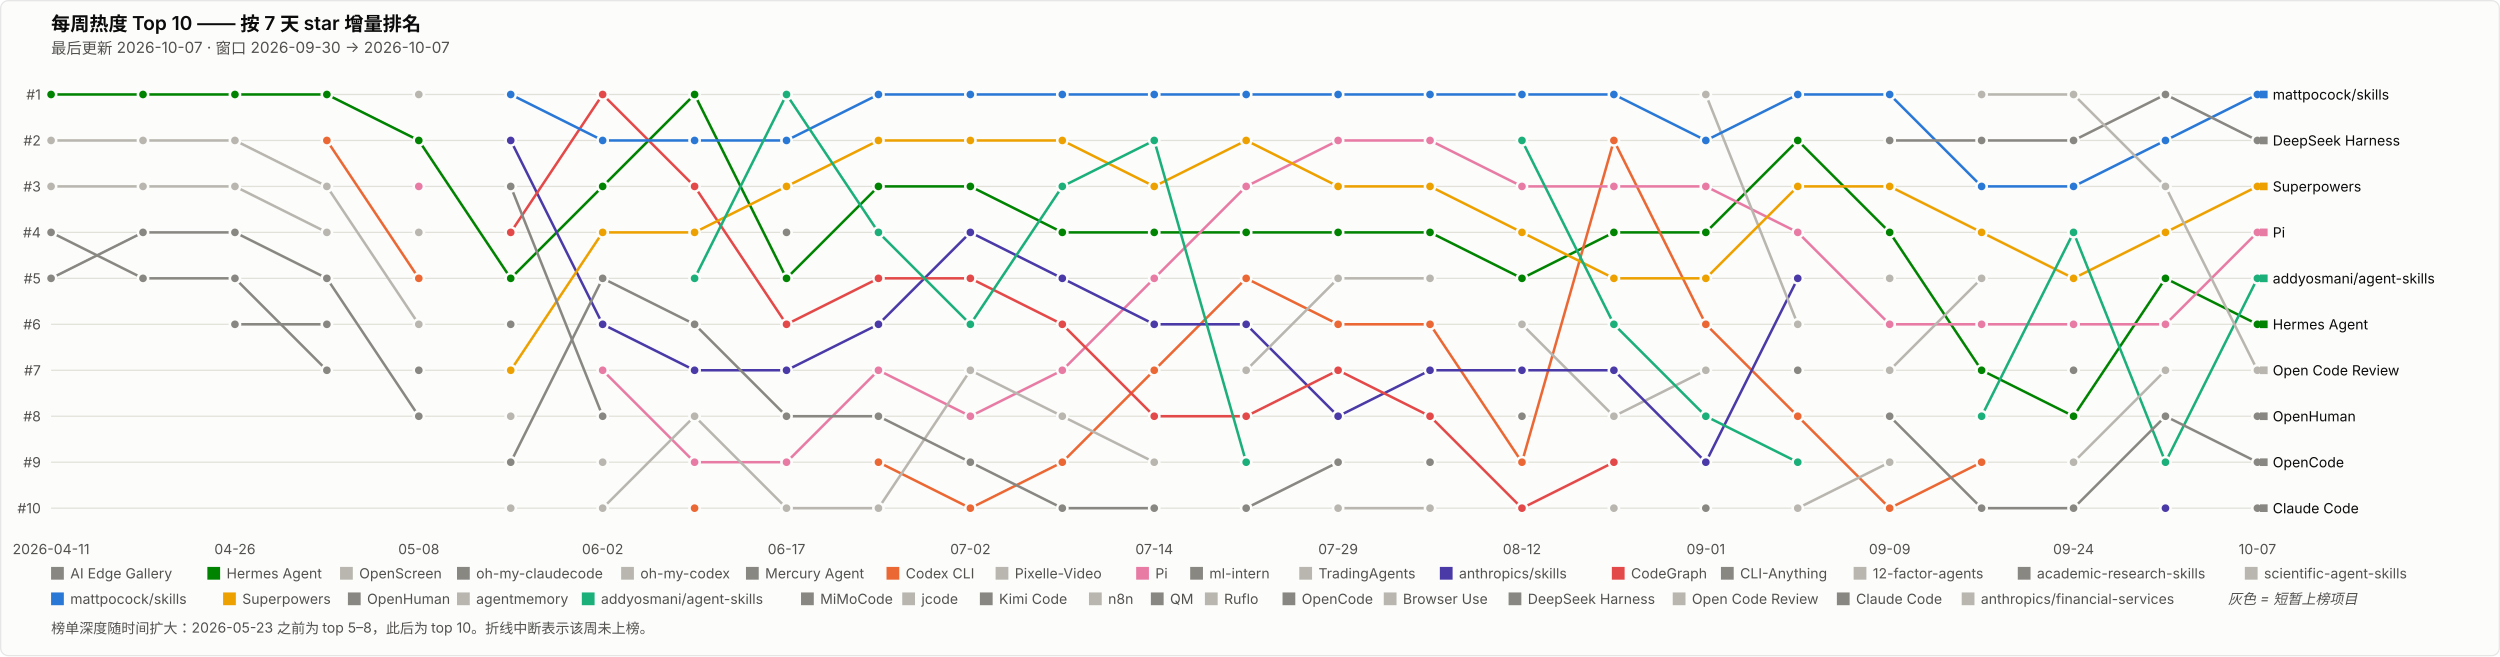
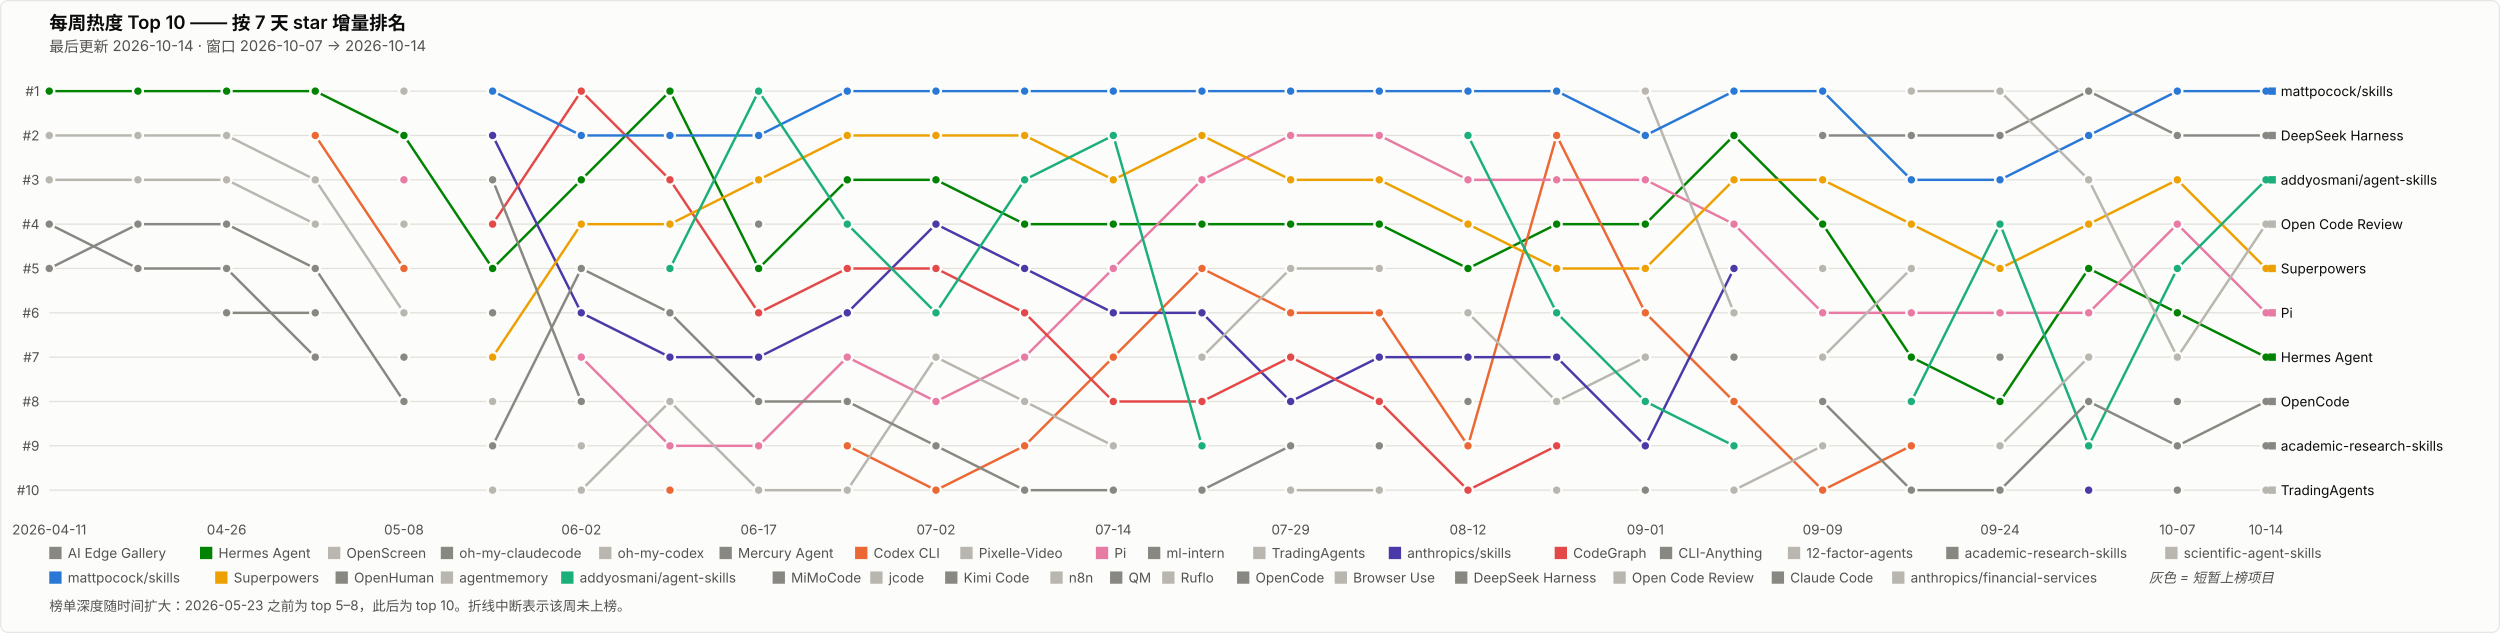
- <svg xmlns="http://www.w3.org/2000/svg" width="1958" height="514" viewBox="0 0 1958 514" font-family="system-ui, -apple-system, sans-serif">
-   <rect x="0.5" y="0.5" width="1957" height="513" fill="#fcfcfb" stroke="rgba(11,11,11,0.10)" rx="6" />
+ <svg xmlns="http://www.w3.org/2000/svg" width="2030" height="514" viewBox="0 0 2030 514" font-family="system-ui, -apple-system, sans-serif">
+   <rect x="0.5" y="0.5" width="2029" height="513" fill="#fcfcfb" stroke="rgba(11,11,11,0.10)" rx="6" />
  <text x="40" y="24" font-size="15" font-weight="600" fill="#0b0b0b">每周热度 Top 10 —— 按 7 天 star 增量排名</text>
-   <text x="40" y="42" font-size="12" fill="#52514e">最后更新 2026-10-07 · 窗口 2026-09-30 → 2026-10-07</text>
-   <line x1="40" y1="74.0" x2="1768" y2="74.0" stroke="#e1e0d9" stroke-width="1" />
+   <text x="40" y="42" font-size="12" fill="#52514e">最后更新 2026-10-14 · 窗口 2026-10-07 → 2026-10-14</text>
+   <line x1="40" y1="74.0" x2="1840" y2="74.0" stroke="#e1e0d9" stroke-width="1" />
  <text x="32" y="78.0" font-size="11" fill="#52514e" text-anchor="end">#1</text>
-   <line x1="40" y1="110.0" x2="1768" y2="110.0" stroke="#e1e0d9" stroke-width="1" />
+   <line x1="40" y1="110.0" x2="1840" y2="110.0" stroke="#e1e0d9" stroke-width="1" />
  <text x="32" y="114.0" font-size="11" fill="#52514e" text-anchor="end">#2</text>
-   <line x1="40" y1="146.0" x2="1768" y2="146.0" stroke="#e1e0d9" stroke-width="1" />
+   <line x1="40" y1="146.0" x2="1840" y2="146.0" stroke="#e1e0d9" stroke-width="1" />
  <text x="32" y="150.0" font-size="11" fill="#52514e" text-anchor="end">#3</text>
-   <line x1="40" y1="182.0" x2="1768" y2="182.0" stroke="#e1e0d9" stroke-width="1" />
+   <line x1="40" y1="182.0" x2="1840" y2="182.0" stroke="#e1e0d9" stroke-width="1" />
  <text x="32" y="186.0" font-size="11" fill="#52514e" text-anchor="end">#4</text>
-   <line x1="40" y1="218.0" x2="1768" y2="218.0" stroke="#e1e0d9" stroke-width="1" />
+   <line x1="40" y1="218.0" x2="1840" y2="218.0" stroke="#e1e0d9" stroke-width="1" />
  <text x="32" y="222.0" font-size="11" fill="#52514e" text-anchor="end">#5</text>
-   <line x1="40" y1="254.0" x2="1768" y2="254.0" stroke="#e1e0d9" stroke-width="1" />
+   <line x1="40" y1="254.0" x2="1840" y2="254.0" stroke="#e1e0d9" stroke-width="1" />
  <text x="32" y="258.0" font-size="11" fill="#52514e" text-anchor="end">#6</text>
-   <line x1="40" y1="290.0" x2="1768" y2="290.0" stroke="#e1e0d9" stroke-width="1" />
+   <line x1="40" y1="290.0" x2="1840" y2="290.0" stroke="#e1e0d9" stroke-width="1" />
  <text x="32" y="294.0" font-size="11" fill="#52514e" text-anchor="end">#7</text>
-   <line x1="40" y1="326.0" x2="1768" y2="326.0" stroke="#e1e0d9" stroke-width="1" />
+   <line x1="40" y1="326.0" x2="1840" y2="326.0" stroke="#e1e0d9" stroke-width="1" />
  <text x="32" y="330.0" font-size="11" fill="#52514e" text-anchor="end">#8</text>
-   <line x1="40" y1="362.0" x2="1768" y2="362.0" stroke="#e1e0d9" stroke-width="1" />
+   <line x1="40" y1="362.0" x2="1840" y2="362.0" stroke="#e1e0d9" stroke-width="1" />
  <text x="32" y="366.0" font-size="11" fill="#52514e" text-anchor="end">#9</text>
-   <line x1="40" y1="398.0" x2="1768" y2="398.0" stroke="#e1e0d9" stroke-width="1" />
+   <line x1="40" y1="398.0" x2="1840" y2="398.0" stroke="#e1e0d9" stroke-width="1" />
  <text x="32" y="402.0" font-size="11" fill="#52514e" text-anchor="end">#10</text>
  <text x="40" y="434" font-size="11" fill="#52514e" text-anchor="middle">2026-04-11</text>
  <text x="184" y="434" font-size="11" fill="#52514e" text-anchor="middle">04-26</text>
  <text x="328" y="434" font-size="11" fill="#52514e" text-anchor="middle">05-08</text>
  <text x="472" y="434" font-size="11" fill="#52514e" text-anchor="middle">06-02</text>
  <text x="616" y="434" font-size="11" fill="#52514e" text-anchor="middle">06-17</text>
  <text x="760" y="434" font-size="11" fill="#52514e" text-anchor="middle">07-02</text>
  <text x="904" y="434" font-size="11" fill="#52514e" text-anchor="middle">07-14</text>
  <text x="1048" y="434" font-size="11" fill="#52514e" text-anchor="middle">07-29</text>
  <text x="1192" y="434" font-size="11" fill="#52514e" text-anchor="middle">08-12</text>
  <text x="1336" y="434" font-size="11" fill="#52514e" text-anchor="middle">09-01</text>
  <text x="1480" y="434" font-size="11" fill="#52514e" text-anchor="middle">09-09</text>
  <text x="1624" y="434" font-size="11" fill="#52514e" text-anchor="middle">09-24</text>
  <text x="1768" y="434" font-size="11" fill="#52514e" text-anchor="middle">10-07</text>
+   <text x="1840" y="434" font-size="11" fill="#52514e" text-anchor="middle">10-14</text>
  <polyline points="40,182.0 112,218.0 184,218.0 256,290.0" fill="none" stroke="#898781" stroke-width="2" stroke-linecap="round" stroke-linejoin="round" />
  <circle cx="40" cy="182.0" r="4" fill="#898781" stroke="#fcfcfb" stroke-width="2" />
  <circle cx="112" cy="218.0" r="4" fill="#898781" stroke="#fcfcfb" stroke-width="2" />
  <circle cx="184" cy="218.0" r="4" fill="#898781" stroke="#fcfcfb" stroke-width="2" />
  <circle cx="256" cy="290.0" r="4" fill="#898781" stroke="#fcfcfb" stroke-width="2" />
-   <polyline points="40,74.0 112,74.0 184,74.0 256,74.0 328,110.0 400,218.0 472,146.0 544,74.0 616,218.0 688,146.0 760,146.0 832,182.0 904,182.0 976,182.0 1048,182.0 1120,182.0 1192,218.0 1264,182.0 1336,182.0 1408,110.0 1480,182.0 1552,290.0 1624,326.0 1696,218.0 1768,254.0" fill="none" stroke="#008300" stroke-width="2" stroke-linecap="round" stroke-linejoin="round" />
+   <polyline points="40,74.0 112,74.0 184,74.0 256,74.0 328,110.0 400,218.0 472,146.0 544,74.0 616,218.0 688,146.0 760,146.0 832,182.0 904,182.0 976,182.0 1048,182.0 1120,182.0 1192,218.0 1264,182.0 1336,182.0 1408,110.0 1480,182.0 1552,290.0 1624,326.0 1696,218.0 1768,254.0 1840,290.0" fill="none" stroke="#008300" stroke-width="2" stroke-linecap="round" stroke-linejoin="round" />
  <circle cx="40" cy="74.0" r="4" fill="#008300" stroke="#fcfcfb" stroke-width="2" />
  <circle cx="112" cy="74.0" r="4" fill="#008300" stroke="#fcfcfb" stroke-width="2" />
  <circle cx="184" cy="74.0" r="4" fill="#008300" stroke="#fcfcfb" stroke-width="2" />
  <circle cx="256" cy="74.0" r="4" fill="#008300" stroke="#fcfcfb" stroke-width="2" />
  <circle cx="328" cy="110.0" r="4" fill="#008300" stroke="#fcfcfb" stroke-width="2" />
  <circle cx="400" cy="218.0" r="4" fill="#008300" stroke="#fcfcfb" stroke-width="2" />
  <circle cx="472" cy="146.0" r="4" fill="#008300" stroke="#fcfcfb" stroke-width="2" />
  <circle cx="544" cy="74.0" r="4" fill="#008300" stroke="#fcfcfb" stroke-width="2" />
  <circle cx="616" cy="218.0" r="4" fill="#008300" stroke="#fcfcfb" stroke-width="2" />
  <circle cx="688" cy="146.0" r="4" fill="#008300" stroke="#fcfcfb" stroke-width="2" />
  <circle cx="760" cy="146.0" r="4" fill="#008300" stroke="#fcfcfb" stroke-width="2" />
  <circle cx="832" cy="182.0" r="4" fill="#008300" stroke="#fcfcfb" stroke-width="2" />
  <circle cx="904" cy="182.0" r="4" fill="#008300" stroke="#fcfcfb" stroke-width="2" />
  <circle cx="976" cy="182.0" r="4" fill="#008300" stroke="#fcfcfb" stroke-width="2" />
  <circle cx="1048" cy="182.0" r="4" fill="#008300" stroke="#fcfcfb" stroke-width="2" />
  <circle cx="1120" cy="182.0" r="4" fill="#008300" stroke="#fcfcfb" stroke-width="2" />
  <circle cx="1192" cy="218.0" r="4" fill="#008300" stroke="#fcfcfb" stroke-width="2" />
  <circle cx="1264" cy="182.0" r="4" fill="#008300" stroke="#fcfcfb" stroke-width="2" />
  <circle cx="1336" cy="182.0" r="4" fill="#008300" stroke="#fcfcfb" stroke-width="2" />
  <circle cx="1408" cy="110.0" r="4" fill="#008300" stroke="#fcfcfb" stroke-width="2" />
  <circle cx="1480" cy="182.0" r="4" fill="#008300" stroke="#fcfcfb" stroke-width="2" />
  <circle cx="1552" cy="290.0" r="4" fill="#008300" stroke="#fcfcfb" stroke-width="2" />
  <circle cx="1624" cy="326.0" r="4" fill="#008300" stroke="#fcfcfb" stroke-width="2" />
  <circle cx="1696" cy="218.0" r="4" fill="#008300" stroke="#fcfcfb" stroke-width="2" />
  <circle cx="1768" cy="254.0" r="4" fill="#008300" stroke="#fcfcfb" stroke-width="2" />
+   <circle cx="1840" cy="290.0" r="4" fill="#008300" stroke="#fcfcfb" stroke-width="2" />
  <polyline points="40,110.0 112,110.0 184,110.0 256,146.0 328,254.0" fill="none" stroke="#b8b6ae" stroke-width="2" stroke-linecap="round" stroke-linejoin="round" />
  <circle cx="40" cy="110.0" r="4" fill="#b8b6ae" stroke="#fcfcfb" stroke-width="2" />
  <circle cx="112" cy="110.0" r="4" fill="#b8b6ae" stroke="#fcfcfb" stroke-width="2" />
  <circle cx="184" cy="110.0" r="4" fill="#b8b6ae" stroke="#fcfcfb" stroke-width="2" />
  <circle cx="256" cy="146.0" r="4" fill="#b8b6ae" stroke="#fcfcfb" stroke-width="2" />
  <circle cx="328" cy="254.0" r="4" fill="#b8b6ae" stroke="#fcfcfb" stroke-width="2" />
  <polyline points="40,218.0 112,182.0 184,182.0 256,218.0 328,326.0" fill="none" stroke="#898781" stroke-width="2" stroke-linecap="round" stroke-linejoin="round" />
  <circle cx="40" cy="218.0" r="4" fill="#898781" stroke="#fcfcfb" stroke-width="2" />
  <circle cx="112" cy="182.0" r="4" fill="#898781" stroke="#fcfcfb" stroke-width="2" />
  <circle cx="184" cy="182.0" r="4" fill="#898781" stroke="#fcfcfb" stroke-width="2" />
  <circle cx="256" cy="218.0" r="4" fill="#898781" stroke="#fcfcfb" stroke-width="2" />
  <circle cx="328" cy="326.0" r="4" fill="#898781" stroke="#fcfcfb" stroke-width="2" />
  <polyline points="40,146.0 112,146.0 184,146.0 256,182.0" fill="none" stroke="#b8b6ae" stroke-width="2" stroke-linecap="round" stroke-linejoin="round" />
  <circle cx="40" cy="146.0" r="4" fill="#b8b6ae" stroke="#fcfcfb" stroke-width="2" />
  <circle cx="112" cy="146.0" r="4" fill="#b8b6ae" stroke="#fcfcfb" stroke-width="2" />
  <circle cx="184" cy="146.0" r="4" fill="#b8b6ae" stroke="#fcfcfb" stroke-width="2" />
  <circle cx="256" cy="182.0" r="4" fill="#b8b6ae" stroke="#fcfcfb" stroke-width="2" />
  <polyline points="184,254.0 256,254.0" fill="none" stroke="#898781" stroke-width="2" stroke-linecap="round" stroke-linejoin="round" />
  <circle cx="184" cy="254.0" r="4" fill="#898781" stroke="#fcfcfb" stroke-width="2" />
  <circle cx="256" cy="254.0" r="4" fill="#898781" stroke="#fcfcfb" stroke-width="2" />
  <polyline points="256,110.0 328,218.0" fill="none" stroke="#eb6834" stroke-width="2" stroke-linecap="round" stroke-linejoin="round" />
  <circle cx="256" cy="110.0" r="4" fill="#eb6834" stroke="#fcfcfb" stroke-width="2" />
  <circle cx="328" cy="218.0" r="4" fill="#eb6834" stroke="#fcfcfb" stroke-width="2" />
  <circle cx="544" cy="398.0" r="4" fill="#eb6834" stroke="#fcfcfb" stroke-width="2" />
  <polyline points="688,362.0 760,398.0 832,362.0 904,290.0 976,218.0 1048,254.0 1120,254.0 1192,362.0 1264,110.0 1336,254.0 1408,326.0 1480,398.0 1552,362.0" fill="none" stroke="#eb6834" stroke-width="2" stroke-linecap="round" stroke-linejoin="round" />
  <circle cx="688" cy="362.0" r="4" fill="#eb6834" stroke="#fcfcfb" stroke-width="2" />
  <circle cx="760" cy="398.0" r="4" fill="#eb6834" stroke="#fcfcfb" stroke-width="2" />
  <circle cx="832" cy="362.0" r="4" fill="#eb6834" stroke="#fcfcfb" stroke-width="2" />
  <circle cx="904" cy="290.0" r="4" fill="#eb6834" stroke="#fcfcfb" stroke-width="2" />
  <circle cx="976" cy="218.0" r="4" fill="#eb6834" stroke="#fcfcfb" stroke-width="2" />
  <circle cx="1048" cy="254.0" r="4" fill="#eb6834" stroke="#fcfcfb" stroke-width="2" />
  <circle cx="1120" cy="254.0" r="4" fill="#eb6834" stroke="#fcfcfb" stroke-width="2" />
  <circle cx="1192" cy="362.0" r="4" fill="#eb6834" stroke="#fcfcfb" stroke-width="2" />
  <circle cx="1264" cy="110.0" r="4" fill="#eb6834" stroke="#fcfcfb" stroke-width="2" />
  <circle cx="1336" cy="254.0" r="4" fill="#eb6834" stroke="#fcfcfb" stroke-width="2" />
  <circle cx="1408" cy="326.0" r="4" fill="#eb6834" stroke="#fcfcfb" stroke-width="2" />
  <circle cx="1480" cy="398.0" r="4" fill="#eb6834" stroke="#fcfcfb" stroke-width="2" />
  <circle cx="1552" cy="362.0" r="4" fill="#eb6834" stroke="#fcfcfb" stroke-width="2" />
  <circle cx="328" cy="182.0" r="4" fill="#b8b6ae" stroke="#fcfcfb" stroke-width="2" />
  <circle cx="328" cy="146.0" r="4" fill="#e87ba4" stroke="#fcfcfb" stroke-width="2" />
-   <polyline points="472,290.0 544,362.0 616,362.0 688,290.0 760,326.0 832,290.0 904,218.0 976,146.0 1048,110.0 1120,110.0 1192,146.0 1264,146.0 1336,146.0 1408,182.0 1480,254.0 1552,254.0 1624,254.0 1696,254.0 1768,182.0" fill="none" stroke="#e87ba4" stroke-width="2" stroke-linecap="round" stroke-linejoin="round" />
+   <polyline points="472,290.0 544,362.0 616,362.0 688,290.0 760,326.0 832,290.0 904,218.0 976,146.0 1048,110.0 1120,110.0 1192,146.0 1264,146.0 1336,146.0 1408,182.0 1480,254.0 1552,254.0 1624,254.0 1696,254.0 1768,182.0 1840,254.0" fill="none" stroke="#e87ba4" stroke-width="2" stroke-linecap="round" stroke-linejoin="round" />
  <circle cx="472" cy="290.0" r="4" fill="#e87ba4" stroke="#fcfcfb" stroke-width="2" />
  <circle cx="544" cy="362.0" r="4" fill="#e87ba4" stroke="#fcfcfb" stroke-width="2" />
  <circle cx="616" cy="362.0" r="4" fill="#e87ba4" stroke="#fcfcfb" stroke-width="2" />
  <circle cx="688" cy="290.0" r="4" fill="#e87ba4" stroke="#fcfcfb" stroke-width="2" />
  <circle cx="760" cy="326.0" r="4" fill="#e87ba4" stroke="#fcfcfb" stroke-width="2" />
  <circle cx="832" cy="290.0" r="4" fill="#e87ba4" stroke="#fcfcfb" stroke-width="2" />
  <circle cx="904" cy="218.0" r="4" fill="#e87ba4" stroke="#fcfcfb" stroke-width="2" />
  <circle cx="976" cy="146.0" r="4" fill="#e87ba4" stroke="#fcfcfb" stroke-width="2" />
  <circle cx="1048" cy="110.0" r="4" fill="#e87ba4" stroke="#fcfcfb" stroke-width="2" />
  <circle cx="1120" cy="110.0" r="4" fill="#e87ba4" stroke="#fcfcfb" stroke-width="2" />
  <circle cx="1192" cy="146.0" r="4" fill="#e87ba4" stroke="#fcfcfb" stroke-width="2" />
  <circle cx="1264" cy="146.0" r="4" fill="#e87ba4" stroke="#fcfcfb" stroke-width="2" />
  <circle cx="1336" cy="146.0" r="4" fill="#e87ba4" stroke="#fcfcfb" stroke-width="2" />
  <circle cx="1408" cy="182.0" r="4" fill="#e87ba4" stroke="#fcfcfb" stroke-width="2" />
  <circle cx="1480" cy="254.0" r="4" fill="#e87ba4" stroke="#fcfcfb" stroke-width="2" />
  <circle cx="1552" cy="254.0" r="4" fill="#e87ba4" stroke="#fcfcfb" stroke-width="2" />
  <circle cx="1624" cy="254.0" r="4" fill="#e87ba4" stroke="#fcfcfb" stroke-width="2" />
  <circle cx="1696" cy="254.0" r="4" fill="#e87ba4" stroke="#fcfcfb" stroke-width="2" />
  <circle cx="1768" cy="182.0" r="4" fill="#e87ba4" stroke="#fcfcfb" stroke-width="2" />
+   <circle cx="1840" cy="254.0" r="4" fill="#e87ba4" stroke="#fcfcfb" stroke-width="2" />
  <circle cx="328" cy="290.0" r="4" fill="#898781" stroke="#fcfcfb" stroke-width="2" />
  <circle cx="328" cy="74.0" r="4" fill="#b8b6ae" stroke="#fcfcfb" stroke-width="2" />
  <polyline points="472,398.0 544,326.0 616,398.0 688,398.0 760,290.0 832,326.0 904,362.0" fill="none" stroke="#b8b6ae" stroke-width="2" stroke-linecap="round" stroke-linejoin="round" />
  <circle cx="472" cy="398.0" r="4" fill="#b8b6ae" stroke="#fcfcfb" stroke-width="2" />
  <circle cx="544" cy="326.0" r="4" fill="#b8b6ae" stroke="#fcfcfb" stroke-width="2" />
  <circle cx="616" cy="398.0" r="4" fill="#b8b6ae" stroke="#fcfcfb" stroke-width="2" />
  <circle cx="688" cy="398.0" r="4" fill="#b8b6ae" stroke="#fcfcfb" stroke-width="2" />
  <circle cx="760" cy="290.0" r="4" fill="#b8b6ae" stroke="#fcfcfb" stroke-width="2" />
  <circle cx="832" cy="326.0" r="4" fill="#b8b6ae" stroke="#fcfcfb" stroke-width="2" />
  <circle cx="904" cy="362.0" r="4" fill="#b8b6ae" stroke="#fcfcfb" stroke-width="2" />
  <polyline points="1192,254.0 1264,326.0 1336,290.0" fill="none" stroke="#b8b6ae" stroke-width="2" stroke-linecap="round" stroke-linejoin="round" />
  <circle cx="1192" cy="254.0" r="4" fill="#b8b6ae" stroke="#fcfcfb" stroke-width="2" />
  <circle cx="1264" cy="326.0" r="4" fill="#b8b6ae" stroke="#fcfcfb" stroke-width="2" />
  <circle cx="1336" cy="290.0" r="4" fill="#b8b6ae" stroke="#fcfcfb" stroke-width="2" />
  <polyline points="1480,290.0 1552,218.0" fill="none" stroke="#b8b6ae" stroke-width="2" stroke-linecap="round" stroke-linejoin="round" />
  <circle cx="1480" cy="290.0" r="4" fill="#b8b6ae" stroke="#fcfcfb" stroke-width="2" />
  <circle cx="1552" cy="218.0" r="4" fill="#b8b6ae" stroke="#fcfcfb" stroke-width="2" />
+   <circle cx="1840" cy="398.0" r="4" fill="#b8b6ae" stroke="#fcfcfb" stroke-width="2" />
  <polyline points="400,110.0 472,254.0 544,290.0 616,290.0 688,254.0 760,182.0 832,218.0 904,254.0 976,254.0 1048,326.0 1120,290.0 1192,290.0 1264,290.0 1336,362.0 1408,218.0" fill="none" stroke="#4a3aa7" stroke-width="2" stroke-linecap="round" stroke-linejoin="round" />
  <circle cx="400" cy="110.0" r="4" fill="#4a3aa7" stroke="#fcfcfb" stroke-width="2" />
  <circle cx="472" cy="254.0" r="4" fill="#4a3aa7" stroke="#fcfcfb" stroke-width="2" />
  <circle cx="544" cy="290.0" r="4" fill="#4a3aa7" stroke="#fcfcfb" stroke-width="2" />
  <circle cx="616" cy="290.0" r="4" fill="#4a3aa7" stroke="#fcfcfb" stroke-width="2" />
  <circle cx="688" cy="254.0" r="4" fill="#4a3aa7" stroke="#fcfcfb" stroke-width="2" />
  <circle cx="760" cy="182.0" r="4" fill="#4a3aa7" stroke="#fcfcfb" stroke-width="2" />
  <circle cx="832" cy="218.0" r="4" fill="#4a3aa7" stroke="#fcfcfb" stroke-width="2" />
  <circle cx="904" cy="254.0" r="4" fill="#4a3aa7" stroke="#fcfcfb" stroke-width="2" />
  <circle cx="976" cy="254.0" r="4" fill="#4a3aa7" stroke="#fcfcfb" stroke-width="2" />
  <circle cx="1048" cy="326.0" r="4" fill="#4a3aa7" stroke="#fcfcfb" stroke-width="2" />
  <circle cx="1120" cy="290.0" r="4" fill="#4a3aa7" stroke="#fcfcfb" stroke-width="2" />
  <circle cx="1192" cy="290.0" r="4" fill="#4a3aa7" stroke="#fcfcfb" stroke-width="2" />
  <circle cx="1264" cy="290.0" r="4" fill="#4a3aa7" stroke="#fcfcfb" stroke-width="2" />
  <circle cx="1336" cy="362.0" r="4" fill="#4a3aa7" stroke="#fcfcfb" stroke-width="2" />
  <circle cx="1408" cy="218.0" r="4" fill="#4a3aa7" stroke="#fcfcfb" stroke-width="2" />
  <circle cx="1696" cy="398.0" r="4" fill="#4a3aa7" stroke="#fcfcfb" stroke-width="2" />
  <polyline points="400,182.0 472,74.0 544,146.0 616,254.0 688,218.0 760,218.0 832,254.0 904,326.0 976,326.0 1048,290.0 1120,326.0 1192,398.0 1264,362.0" fill="none" stroke="#e34948" stroke-width="2" stroke-linecap="round" stroke-linejoin="round" />
  <circle cx="400" cy="182.0" r="4" fill="#e34948" stroke="#fcfcfb" stroke-width="2" />
  <circle cx="472" cy="74.0" r="4" fill="#e34948" stroke="#fcfcfb" stroke-width="2" />
  <circle cx="544" cy="146.0" r="4" fill="#e34948" stroke="#fcfcfb" stroke-width="2" />
  <circle cx="616" cy="254.0" r="4" fill="#e34948" stroke="#fcfcfb" stroke-width="2" />
  <circle cx="688" cy="218.0" r="4" fill="#e34948" stroke="#fcfcfb" stroke-width="2" />
  <circle cx="760" cy="218.0" r="4" fill="#e34948" stroke="#fcfcfb" stroke-width="2" />
  <circle cx="832" cy="254.0" r="4" fill="#e34948" stroke="#fcfcfb" stroke-width="2" />
  <circle cx="904" cy="326.0" r="4" fill="#e34948" stroke="#fcfcfb" stroke-width="2" />
  <circle cx="976" cy="326.0" r="4" fill="#e34948" stroke="#fcfcfb" stroke-width="2" />
  <circle cx="1048" cy="290.0" r="4" fill="#e34948" stroke="#fcfcfb" stroke-width="2" />
  <circle cx="1120" cy="326.0" r="4" fill="#e34948" stroke="#fcfcfb" stroke-width="2" />
  <circle cx="1192" cy="398.0" r="4" fill="#e34948" stroke="#fcfcfb" stroke-width="2" />
  <circle cx="1264" cy="362.0" r="4" fill="#e34948" stroke="#fcfcfb" stroke-width="2" />
  <circle cx="400" cy="254.0" r="4" fill="#898781" stroke="#fcfcfb" stroke-width="2" />
  <circle cx="400" cy="398.0" r="4" fill="#b8b6ae" stroke="#fcfcfb" stroke-width="2" />
  <polyline points="400,362.0 472,218.0 544,254.0 616,326.0 688,326.0 760,362.0 832,398.0 904,398.0" fill="none" stroke="#898781" stroke-width="2" stroke-linecap="round" stroke-linejoin="round" />
  <circle cx="400" cy="362.0" r="4" fill="#898781" stroke="#fcfcfb" stroke-width="2" />
  <circle cx="472" cy="218.0" r="4" fill="#898781" stroke="#fcfcfb" stroke-width="2" />
  <circle cx="544" cy="254.0" r="4" fill="#898781" stroke="#fcfcfb" stroke-width="2" />
  <circle cx="616" cy="326.0" r="4" fill="#898781" stroke="#fcfcfb" stroke-width="2" />
  <circle cx="688" cy="326.0" r="4" fill="#898781" stroke="#fcfcfb" stroke-width="2" />
  <circle cx="760" cy="362.0" r="4" fill="#898781" stroke="#fcfcfb" stroke-width="2" />
  <circle cx="832" cy="398.0" r="4" fill="#898781" stroke="#fcfcfb" stroke-width="2" />
  <circle cx="904" cy="398.0" r="4" fill="#898781" stroke="#fcfcfb" stroke-width="2" />
  <circle cx="1120" cy="362.0" r="4" fill="#898781" stroke="#fcfcfb" stroke-width="2" />
  <circle cx="1408" cy="290.0" r="4" fill="#898781" stroke="#fcfcfb" stroke-width="2" />
+   <circle cx="1840" cy="362.0" r="4" fill="#898781" stroke="#fcfcfb" stroke-width="2" />
  <circle cx="400" cy="326.0" r="4" fill="#b8b6ae" stroke="#fcfcfb" stroke-width="2" />
  <polyline points="1336,74.0 1408,254.0" fill="none" stroke="#b8b6ae" stroke-width="2" stroke-linecap="round" stroke-linejoin="round" />
  <circle cx="1336" cy="74.0" r="4" fill="#b8b6ae" stroke="#fcfcfb" stroke-width="2" />
  <circle cx="1408" cy="254.0" r="4" fill="#b8b6ae" stroke="#fcfcfb" stroke-width="2" />
-   <polyline points="400,74.0 472,110.0 544,110.0 616,110.0 688,74.0 760,74.0 832,74.0 904,74.0 976,74.0 1048,74.0 1120,74.0 1192,74.0 1264,74.0 1336,110.0 1408,74.0 1480,74.0 1552,146.0 1624,146.0 1696,110.0 1768,74.0" fill="none" stroke="#2a78d6" stroke-width="2" stroke-linecap="round" stroke-linejoin="round" />
+   <polyline points="400,74.0 472,110.0 544,110.0 616,110.0 688,74.0 760,74.0 832,74.0 904,74.0 976,74.0 1048,74.0 1120,74.0 1192,74.0 1264,74.0 1336,110.0 1408,74.0 1480,74.0 1552,146.0 1624,146.0 1696,110.0 1768,74.0 1840,74.0" fill="none" stroke="#2a78d6" stroke-width="2" stroke-linecap="round" stroke-linejoin="round" />
  <circle cx="400" cy="74.0" r="4" fill="#2a78d6" stroke="#fcfcfb" stroke-width="2" />
  <circle cx="472" cy="110.0" r="4" fill="#2a78d6" stroke="#fcfcfb" stroke-width="2" />
  <circle cx="544" cy="110.0" r="4" fill="#2a78d6" stroke="#fcfcfb" stroke-width="2" />
  <circle cx="616" cy="110.0" r="4" fill="#2a78d6" stroke="#fcfcfb" stroke-width="2" />
  <circle cx="688" cy="74.0" r="4" fill="#2a78d6" stroke="#fcfcfb" stroke-width="2" />
  <circle cx="760" cy="74.0" r="4" fill="#2a78d6" stroke="#fcfcfb" stroke-width="2" />
  <circle cx="832" cy="74.0" r="4" fill="#2a78d6" stroke="#fcfcfb" stroke-width="2" />
  <circle cx="904" cy="74.0" r="4" fill="#2a78d6" stroke="#fcfcfb" stroke-width="2" />
  <circle cx="976" cy="74.0" r="4" fill="#2a78d6" stroke="#fcfcfb" stroke-width="2" />
  <circle cx="1048" cy="74.0" r="4" fill="#2a78d6" stroke="#fcfcfb" stroke-width="2" />
  <circle cx="1120" cy="74.0" r="4" fill="#2a78d6" stroke="#fcfcfb" stroke-width="2" />
  <circle cx="1192" cy="74.0" r="4" fill="#2a78d6" stroke="#fcfcfb" stroke-width="2" />
  <circle cx="1264" cy="74.0" r="4" fill="#2a78d6" stroke="#fcfcfb" stroke-width="2" />
  <circle cx="1336" cy="110.0" r="4" fill="#2a78d6" stroke="#fcfcfb" stroke-width="2" />
  <circle cx="1408" cy="74.0" r="4" fill="#2a78d6" stroke="#fcfcfb" stroke-width="2" />
  <circle cx="1480" cy="74.0" r="4" fill="#2a78d6" stroke="#fcfcfb" stroke-width="2" />
  <circle cx="1552" cy="146.0" r="4" fill="#2a78d6" stroke="#fcfcfb" stroke-width="2" />
  <circle cx="1624" cy="146.0" r="4" fill="#2a78d6" stroke="#fcfcfb" stroke-width="2" />
  <circle cx="1696" cy="110.0" r="4" fill="#2a78d6" stroke="#fcfcfb" stroke-width="2" />
  <circle cx="1768" cy="74.0" r="4" fill="#2a78d6" stroke="#fcfcfb" stroke-width="2" />
-   <polyline points="400,290.0 472,182.0 544,182.0 616,146.0 688,110.0 760,110.0 832,110.0 904,146.0 976,110.0 1048,146.0 1120,146.0 1192,182.0 1264,218.0 1336,218.0 1408,146.0 1480,146.0 1552,182.0 1624,218.0 1696,182.0 1768,146.0" fill="none" stroke="#eda100" stroke-width="2" stroke-linecap="round" stroke-linejoin="round" />
+   <circle cx="1840" cy="74.0" r="4" fill="#2a78d6" stroke="#fcfcfb" stroke-width="2" />
+   <polyline points="400,290.0 472,182.0 544,182.0 616,146.0 688,110.0 760,110.0 832,110.0 904,146.0 976,110.0 1048,146.0 1120,146.0 1192,182.0 1264,218.0 1336,218.0 1408,146.0 1480,146.0 1552,182.0 1624,218.0 1696,182.0 1768,146.0 1840,218.0" fill="none" stroke="#eda100" stroke-width="2" stroke-linecap="round" stroke-linejoin="round" />
  <circle cx="400" cy="290.0" r="4" fill="#eda100" stroke="#fcfcfb" stroke-width="2" />
  <circle cx="472" cy="182.0" r="4" fill="#eda100" stroke="#fcfcfb" stroke-width="2" />
  <circle cx="544" cy="182.0" r="4" fill="#eda100" stroke="#fcfcfb" stroke-width="2" />
  <circle cx="616" cy="146.0" r="4" fill="#eda100" stroke="#fcfcfb" stroke-width="2" />
  <circle cx="688" cy="110.0" r="4" fill="#eda100" stroke="#fcfcfb" stroke-width="2" />
  <circle cx="760" cy="110.0" r="4" fill="#eda100" stroke="#fcfcfb" stroke-width="2" />
  <circle cx="832" cy="110.0" r="4" fill="#eda100" stroke="#fcfcfb" stroke-width="2" />
  <circle cx="904" cy="146.0" r="4" fill="#eda100" stroke="#fcfcfb" stroke-width="2" />
  <circle cx="976" cy="110.0" r="4" fill="#eda100" stroke="#fcfcfb" stroke-width="2" />
  <circle cx="1048" cy="146.0" r="4" fill="#eda100" stroke="#fcfcfb" stroke-width="2" />
  <circle cx="1120" cy="146.0" r="4" fill="#eda100" stroke="#fcfcfb" stroke-width="2" />
  <circle cx="1192" cy="182.0" r="4" fill="#eda100" stroke="#fcfcfb" stroke-width="2" />
  <circle cx="1264" cy="218.0" r="4" fill="#eda100" stroke="#fcfcfb" stroke-width="2" />
  <circle cx="1336" cy="218.0" r="4" fill="#eda100" stroke="#fcfcfb" stroke-width="2" />
  <circle cx="1408" cy="146.0" r="4" fill="#eda100" stroke="#fcfcfb" stroke-width="2" />
  <circle cx="1480" cy="146.0" r="4" fill="#eda100" stroke="#fcfcfb" stroke-width="2" />
  <circle cx="1552" cy="182.0" r="4" fill="#eda100" stroke="#fcfcfb" stroke-width="2" />
  <circle cx="1624" cy="218.0" r="4" fill="#eda100" stroke="#fcfcfb" stroke-width="2" />
  <circle cx="1696" cy="182.0" r="4" fill="#eda100" stroke="#fcfcfb" stroke-width="2" />
  <circle cx="1768" cy="146.0" r="4" fill="#eda100" stroke="#fcfcfb" stroke-width="2" />
+   <circle cx="1840" cy="218.0" r="4" fill="#eda100" stroke="#fcfcfb" stroke-width="2" />
  <polyline points="400,146.0 472,326.0" fill="none" stroke="#898781" stroke-width="2" stroke-linecap="round" stroke-linejoin="round" />
  <circle cx="400" cy="146.0" r="4" fill="#898781" stroke="#fcfcfb" stroke-width="2" />
  <circle cx="472" cy="326.0" r="4" fill="#898781" stroke="#fcfcfb" stroke-width="2" />
  <circle cx="1336" cy="398.0" r="4" fill="#898781" stroke="#fcfcfb" stroke-width="2" />
  <circle cx="1768" cy="326.0" r="4" fill="#898781" stroke="#fcfcfb" stroke-width="2" />
  <circle cx="472" cy="362.0" r="4" fill="#b8b6ae" stroke="#fcfcfb" stroke-width="2" />
  <polyline points="544,218.0 616,74.0 688,182.0 760,254.0 832,146.0 904,110.0 976,362.0" fill="none" stroke="#1baf7a" stroke-width="2" stroke-linecap="round" stroke-linejoin="round" />
  <circle cx="544" cy="218.0" r="4" fill="#1baf7a" stroke="#fcfcfb" stroke-width="2" />
  <circle cx="616" cy="74.0" r="4" fill="#1baf7a" stroke="#fcfcfb" stroke-width="2" />
  <circle cx="688" cy="182.0" r="4" fill="#1baf7a" stroke="#fcfcfb" stroke-width="2" />
  <circle cx="760" cy="254.0" r="4" fill="#1baf7a" stroke="#fcfcfb" stroke-width="2" />
  <circle cx="832" cy="146.0" r="4" fill="#1baf7a" stroke="#fcfcfb" stroke-width="2" />
  <circle cx="904" cy="110.0" r="4" fill="#1baf7a" stroke="#fcfcfb" stroke-width="2" />
  <circle cx="976" cy="362.0" r="4" fill="#1baf7a" stroke="#fcfcfb" stroke-width="2" />
  <polyline points="1192,110.0 1264,254.0 1336,326.0 1408,362.0" fill="none" stroke="#1baf7a" stroke-width="2" stroke-linecap="round" stroke-linejoin="round" />
  <circle cx="1192" cy="110.0" r="4" fill="#1baf7a" stroke="#fcfcfb" stroke-width="2" />
  <circle cx="1264" cy="254.0" r="4" fill="#1baf7a" stroke="#fcfcfb" stroke-width="2" />
  <circle cx="1336" cy="326.0" r="4" fill="#1baf7a" stroke="#fcfcfb" stroke-width="2" />
  <circle cx="1408" cy="362.0" r="4" fill="#1baf7a" stroke="#fcfcfb" stroke-width="2" />
-   <polyline points="1552,326.0 1624,182.0 1696,362.0 1768,218.0" fill="none" stroke="#1baf7a" stroke-width="2" stroke-linecap="round" stroke-linejoin="round" />
+   <polyline points="1552,326.0 1624,182.0 1696,362.0 1768,218.0 1840,146.0" fill="none" stroke="#1baf7a" stroke-width="2" stroke-linecap="round" stroke-linejoin="round" />
  <circle cx="1552" cy="326.0" r="4" fill="#1baf7a" stroke="#fcfcfb" stroke-width="2" />
  <circle cx="1624" cy="182.0" r="4" fill="#1baf7a" stroke="#fcfcfb" stroke-width="2" />
  <circle cx="1696" cy="362.0" r="4" fill="#1baf7a" stroke="#fcfcfb" stroke-width="2" />
  <circle cx="1768" cy="218.0" r="4" fill="#1baf7a" stroke="#fcfcfb" stroke-width="2" />
+   <circle cx="1840" cy="146.0" r="4" fill="#1baf7a" stroke="#fcfcfb" stroke-width="2" />
  <circle cx="616" cy="182.0" r="4" fill="#898781" stroke="#fcfcfb" stroke-width="2" />
  <polyline points="976,290.0 1048,218.0 1120,218.0" fill="none" stroke="#b8b6ae" stroke-width="2" stroke-linecap="round" stroke-linejoin="round" />
  <circle cx="976" cy="290.0" r="4" fill="#b8b6ae" stroke="#fcfcfb" stroke-width="2" />
  <circle cx="1048" cy="218.0" r="4" fill="#b8b6ae" stroke="#fcfcfb" stroke-width="2" />
  <circle cx="1120" cy="218.0" r="4" fill="#b8b6ae" stroke="#fcfcfb" stroke-width="2" />
  <polyline points="976,398.0 1048,362.0" fill="none" stroke="#898781" stroke-width="2" stroke-linecap="round" stroke-linejoin="round" />
  <circle cx="976" cy="398.0" r="4" fill="#898781" stroke="#fcfcfb" stroke-width="2" />
  <circle cx="1048" cy="362.0" r="4" fill="#898781" stroke="#fcfcfb" stroke-width="2" />
  <polyline points="1048,398.0 1120,398.0" fill="none" stroke="#b8b6ae" stroke-width="2" stroke-linecap="round" stroke-linejoin="round" />
  <circle cx="1048" cy="398.0" r="4" fill="#b8b6ae" stroke="#fcfcfb" stroke-width="2" />
  <circle cx="1120" cy="398.0" r="4" fill="#b8b6ae" stroke="#fcfcfb" stroke-width="2" />
  <circle cx="1264" cy="398.0" r="4" fill="#b8b6ae" stroke="#fcfcfb" stroke-width="2" />
  <circle cx="1192" cy="326.0" r="4" fill="#898781" stroke="#fcfcfb" stroke-width="2" />
  <polyline points="1408,398.0 1480,362.0" fill="none" stroke="#b8b6ae" stroke-width="2" stroke-linecap="round" stroke-linejoin="round" />
  <circle cx="1408" cy="398.0" r="4" fill="#b8b6ae" stroke="#fcfcfb" stroke-width="2" />
  <circle cx="1480" cy="362.0" r="4" fill="#b8b6ae" stroke="#fcfcfb" stroke-width="2" />
-   <polyline points="1480,326.0 1552,398.0 1624,398.0 1696,326.0 1768,362.0" fill="none" stroke="#898781" stroke-width="2" stroke-linecap="round" stroke-linejoin="round" />
+   <polyline points="1480,326.0 1552,398.0 1624,398.0 1696,326.0 1768,362.0 1840,326.0" fill="none" stroke="#898781" stroke-width="2" stroke-linecap="round" stroke-linejoin="round" />
  <circle cx="1480" cy="326.0" r="4" fill="#898781" stroke="#fcfcfb" stroke-width="2" />
  <circle cx="1552" cy="398.0" r="4" fill="#898781" stroke="#fcfcfb" stroke-width="2" />
  <circle cx="1624" cy="398.0" r="4" fill="#898781" stroke="#fcfcfb" stroke-width="2" />
  <circle cx="1696" cy="326.0" r="4" fill="#898781" stroke="#fcfcfb" stroke-width="2" />
  <circle cx="1768" cy="362.0" r="4" fill="#898781" stroke="#fcfcfb" stroke-width="2" />
+   <circle cx="1840" cy="326.0" r="4" fill="#898781" stroke="#fcfcfb" stroke-width="2" />
  <circle cx="1480" cy="218.0" r="4" fill="#b8b6ae" stroke="#fcfcfb" stroke-width="2" />
-   <polyline points="1480,110.0 1552,110.0 1624,110.0 1696,74.0 1768,110.0" fill="none" stroke="#898781" stroke-width="2" stroke-linecap="round" stroke-linejoin="round" />
+   <polyline points="1480,110.0 1552,110.0 1624,110.0 1696,74.0 1768,110.0 1840,110.0" fill="none" stroke="#898781" stroke-width="2" stroke-linecap="round" stroke-linejoin="round" />
  <circle cx="1480" cy="110.0" r="4" fill="#898781" stroke="#fcfcfb" stroke-width="2" />
  <circle cx="1552" cy="110.0" r="4" fill="#898781" stroke="#fcfcfb" stroke-width="2" />
  <circle cx="1624" cy="110.0" r="4" fill="#898781" stroke="#fcfcfb" stroke-width="2" />
  <circle cx="1696" cy="74.0" r="4" fill="#898781" stroke="#fcfcfb" stroke-width="2" />
  <circle cx="1768" cy="110.0" r="4" fill="#898781" stroke="#fcfcfb" stroke-width="2" />
-   <polyline points="1552,74.0 1624,74.0 1696,146.0 1768,290.0" fill="none" stroke="#b8b6ae" stroke-width="2" stroke-linecap="round" stroke-linejoin="round" />
+   <circle cx="1840" cy="110.0" r="4" fill="#898781" stroke="#fcfcfb" stroke-width="2" />
+   <polyline points="1552,74.0 1624,74.0 1696,146.0 1768,290.0 1840,182.0" fill="none" stroke="#b8b6ae" stroke-width="2" stroke-linecap="round" stroke-linejoin="round" />
  <circle cx="1552" cy="74.0" r="4" fill="#b8b6ae" stroke="#fcfcfb" stroke-width="2" />
  <circle cx="1624" cy="74.0" r="4" fill="#b8b6ae" stroke="#fcfcfb" stroke-width="2" />
  <circle cx="1696" cy="146.0" r="4" fill="#b8b6ae" stroke="#fcfcfb" stroke-width="2" />
  <circle cx="1768" cy="290.0" r="4" fill="#b8b6ae" stroke="#fcfcfb" stroke-width="2" />
+   <circle cx="1840" cy="182.0" r="4" fill="#b8b6ae" stroke="#fcfcfb" stroke-width="2" />
  <circle cx="1624" cy="290.0" r="4" fill="#898781" stroke="#fcfcfb" stroke-width="2" />
  <circle cx="1768" cy="398.0" r="4" fill="#898781" stroke="#fcfcfb" stroke-width="2" />
  <polyline points="1624,362.0 1696,290.0" fill="none" stroke="#b8b6ae" stroke-width="2" stroke-linecap="round" stroke-linejoin="round" />
  <circle cx="1624" cy="362.0" r="4" fill="#b8b6ae" stroke="#fcfcfb" stroke-width="2" />
  <circle cx="1696" cy="290.0" r="4" fill="#b8b6ae" stroke="#fcfcfb" stroke-width="2" />
-   <text x="1780" y="78.0" font-size="11" fill="#0b0b0b">mattpocock/skills</text>
-   <rect x="1770" y="71.0" width="6" height="6" fill="#2a78d6" />
-   <text x="1780" y="114.0" font-size="11" fill="#0b0b0b">DeepSeek Harness</text>
-   <rect x="1770" y="107.0" width="6" height="6" fill="#898781" />
-   <text x="1780" y="150.0" font-size="11" fill="#0b0b0b">Superpowers</text>
-   <rect x="1770" y="143.0" width="6" height="6" fill="#eda100" />
-   <text x="1780" y="186.0" font-size="11" fill="#0b0b0b">Pi</text>
-   <rect x="1770" y="179.0" width="6" height="6" fill="#e87ba4" />
-   <text x="1780" y="222.0" font-size="11" fill="#0b0b0b">addyosmani/agent-skills</text>
-   <rect x="1770" y="215.0" width="6" height="6" fill="#1baf7a" />
-   <text x="1780" y="258.0" font-size="11" fill="#0b0b0b">Hermes Agent</text>
-   <rect x="1770" y="251.0" width="6" height="6" fill="#008300" />
-   <text x="1780" y="294.0" font-size="11" fill="#0b0b0b">Open Code Review</text>
-   <rect x="1770" y="287.0" width="6" height="6" fill="#b8b6ae" />
-   <text x="1780" y="330.0" font-size="11" fill="#0b0b0b">OpenHuman</text>
-   <rect x="1770" y="323.0" width="6" height="6" fill="#898781" />
-   <text x="1780" y="366.0" font-size="11" fill="#0b0b0b">OpenCode</text>
-   <rect x="1770" y="359.0" width="6" height="6" fill="#898781" />
-   <text x="1780" y="402.0" font-size="11" fill="#0b0b0b">Claude Code</text>
-   <rect x="1770" y="395.0" width="6" height="6" fill="#898781" />
+   <text x="1852" y="78.0" font-size="11" fill="#0b0b0b">mattpocock/skills</text>
+   <rect x="1842" y="71.0" width="6" height="6" fill="#2a78d6" />
+   <text x="1852" y="114.0" font-size="11" fill="#0b0b0b">DeepSeek Harness</text>
+   <rect x="1842" y="107.0" width="6" height="6" fill="#898781" />
+   <text x="1852" y="150.0" font-size="11" fill="#0b0b0b">addyosmani/agent-skills</text>
+   <rect x="1842" y="143.0" width="6" height="6" fill="#1baf7a" />
+   <text x="1852" y="186.0" font-size="11" fill="#0b0b0b">Open Code Review</text>
+   <rect x="1842" y="179.0" width="6" height="6" fill="#b8b6ae" />
+   <text x="1852" y="222.0" font-size="11" fill="#0b0b0b">Superpowers</text>
+   <rect x="1842" y="215.0" width="6" height="6" fill="#eda100" />
+   <text x="1852" y="258.0" font-size="11" fill="#0b0b0b">Pi</text>
+   <rect x="1842" y="251.0" width="6" height="6" fill="#e87ba4" />
+   <text x="1852" y="294.0" font-size="11" fill="#0b0b0b">Hermes Agent</text>
+   <rect x="1842" y="287.0" width="6" height="6" fill="#008300" />
+   <text x="1852" y="330.0" font-size="11" fill="#0b0b0b">OpenCode</text>
+   <rect x="1842" y="323.0" width="6" height="6" fill="#898781" />
+   <text x="1852" y="366.0" font-size="11" fill="#0b0b0b">academic-research-skills</text>
+   <rect x="1842" y="359.0" width="6" height="6" fill="#898781" />
+   <text x="1852" y="402.0" font-size="11" fill="#0b0b0b">TradingAgents</text>
+   <rect x="1842" y="395.0" width="6" height="6" fill="#b8b6ae" />
  <rect x="40" y="444" width="10" height="10" fill="#898781" />
  <text x="55" y="453" font-size="11" fill="#52514e">AI Edge Gallery</text>
  <rect x="162.4" y="444" width="10" height="10" fill="#008300" />
  <text x="177.4" y="453" font-size="11" fill="#52514e">Hermes Agent</text>
  <rect x="266.32" y="444" width="10" height="10" fill="#b8b6ae" />
  <text x="281.32" y="453" font-size="11" fill="#52514e">OpenScreen</text>
  <rect x="357.92" y="444" width="10" height="10" fill="#898781" />
  <text x="372.92" y="453" font-size="11" fill="#52514e">oh-my-claudecode</text>
  <rect x="486.48" y="444" width="10" height="10" fill="#b8b6ae" />
  <text x="501.48" y="453" font-size="11" fill="#52514e">oh-my-codex</text>
  <rect x="584.24" y="444" width="10" height="10" fill="#898781" />
  <text x="599.24" y="453" font-size="11" fill="#52514e">Mercury Agent</text>
  <rect x="694.32" y="444" width="10" height="10" fill="#eb6834" />
  <text x="709.32" y="453" font-size="11" fill="#52514e">Codex CLI</text>
  <rect x="779.76" y="444" width="10" height="10" fill="#b8b6ae" />
  <text x="794.76" y="453" font-size="11" fill="#52514e">Pixelle-Video</text>
  <rect x="889.84" y="444" width="10" height="10" fill="#e87ba4" />
  <text x="904.84" y="453" font-size="11" fill="#52514e">Pi</text>
  <rect x="932.16" y="444" width="10" height="10" fill="#898781" />
  <text x="947.16" y="453" font-size="11" fill="#52514e">ml-intern</text>
  <rect x="1017.6" y="444" width="10" height="10" fill="#b8b6ae" />
  <text x="1032.6" y="453" font-size="11" fill="#52514e">TradingAgents</text>
  <rect x="1127.68" y="444" width="10" height="10" fill="#4a3aa7" />
  <text x="1142.68" y="453" font-size="11" fill="#52514e">anthropics/skills</text>
  <rect x="1262.4" y="444" width="10" height="10" fill="#e34948" />
  <text x="1277.4" y="453" font-size="11" fill="#52514e">CodeGraph</text>
  <rect x="1347.84" y="444" width="10" height="10" fill="#898781" />
  <text x="1362.84" y="453" font-size="11" fill="#52514e">CLI-Anything</text>
  <rect x="1451.76" y="444" width="10" height="10" fill="#b8b6ae" />
  <text x="1466.76" y="453" font-size="11" fill="#52514e">12-factor-agents</text>
  <rect x="1580.32" y="444" width="10" height="10" fill="#898781" />
  <text x="1595.32" y="453" font-size="11" fill="#52514e">academic-research-skills</text>
  <rect x="1758.16" y="444" width="10" height="10" fill="#b8b6ae" />
  <text x="1773.16" y="453" font-size="11" fill="#52514e">scientific-agent-skills</text>
  <rect x="40" y="464" width="10" height="10" fill="#2a78d6" />
  <text x="55" y="473" font-size="11" fill="#52514e">mattpocock/skills</text>
  <rect x="174.72" y="464" width="10" height="10" fill="#eda100" />
  <text x="189.72" y="473" font-size="11" fill="#52514e">Superpowers</text>
  <rect x="272.48" y="464" width="10" height="10" fill="#898781" />
  <text x="287.48" y="473" font-size="11" fill="#52514e">OpenHuman</text>
  <rect x="357.92" y="464" width="10" height="10" fill="#b8b6ae" />
  <text x="372.92" y="473" font-size="11" fill="#52514e">agentmemory</text>
  <rect x="455.68" y="464" width="10" height="10" fill="#1baf7a" />
  <text x="470.68" y="473" font-size="11" fill="#52514e">addyosmani/agent-skills</text>
  <rect x="627.36" y="464" width="10" height="10" fill="#898781" />
  <text x="642.36" y="473" font-size="11" fill="#52514e">MiMoCode</text>
  <rect x="706.64" y="464" width="10" height="10" fill="#b8b6ae" />
  <text x="721.64" y="473" font-size="11" fill="#52514e">jcode</text>
  <rect x="767.44" y="464" width="10" height="10" fill="#898781" />
  <text x="782.44" y="473" font-size="11" fill="#52514e">Kimi Code</text>
  <rect x="852.88" y="464" width="10" height="10" fill="#b8b6ae" />
  <text x="867.88" y="473" font-size="11" fill="#52514e">n8n</text>
  <rect x="901.36" y="464" width="10" height="10" fill="#898781" />
  <text x="916.36" y="473" font-size="11" fill="#52514e">QM</text>
  <rect x="943.68" y="464" width="10" height="10" fill="#b8b6ae" />
  <text x="958.68" y="473" font-size="11" fill="#52514e">Ruflo</text>
  <rect x="1004.48" y="464" width="10" height="10" fill="#898781" />
  <text x="1019.48" y="473" font-size="11" fill="#52514e">OpenCode</text>
  <rect x="1083.76" y="464" width="10" height="10" fill="#b8b6ae" />
  <text x="1098.76" y="473" font-size="11" fill="#52514e">Browser Use</text>
  <rect x="1181.52" y="464" width="10" height="10" fill="#898781" />
  <text x="1196.52" y="473" font-size="11" fill="#52514e">DeepSeek Harness</text>
  <rect x="1310.08" y="464" width="10" height="10" fill="#b8b6ae" />
  <text x="1325.08" y="473" font-size="11" fill="#52514e">Open Code Review</text>
  <rect x="1438.64" y="464" width="10" height="10" fill="#898781" />
  <text x="1453.64" y="473" font-size="11" fill="#52514e">Claude Code</text>
  <rect x="1536.4" y="464" width="10" height="10" fill="#b8b6ae" />
  <text x="1551.4" y="473" font-size="11" fill="#52514e">anthropics/financial-services</text>
  <text x="1745.04" y="473" font-size="11" font-style="italic" fill="#52514e">灰色 = 短暂上榜项目</text>
  <text x="40" y="496" font-size="11" fill="#52514e">榜单深度随时间扩大：2026-05-23 之前为 top 5–8，此后为 top 10。折线中断表示该周未上榜。</text>
</svg>
